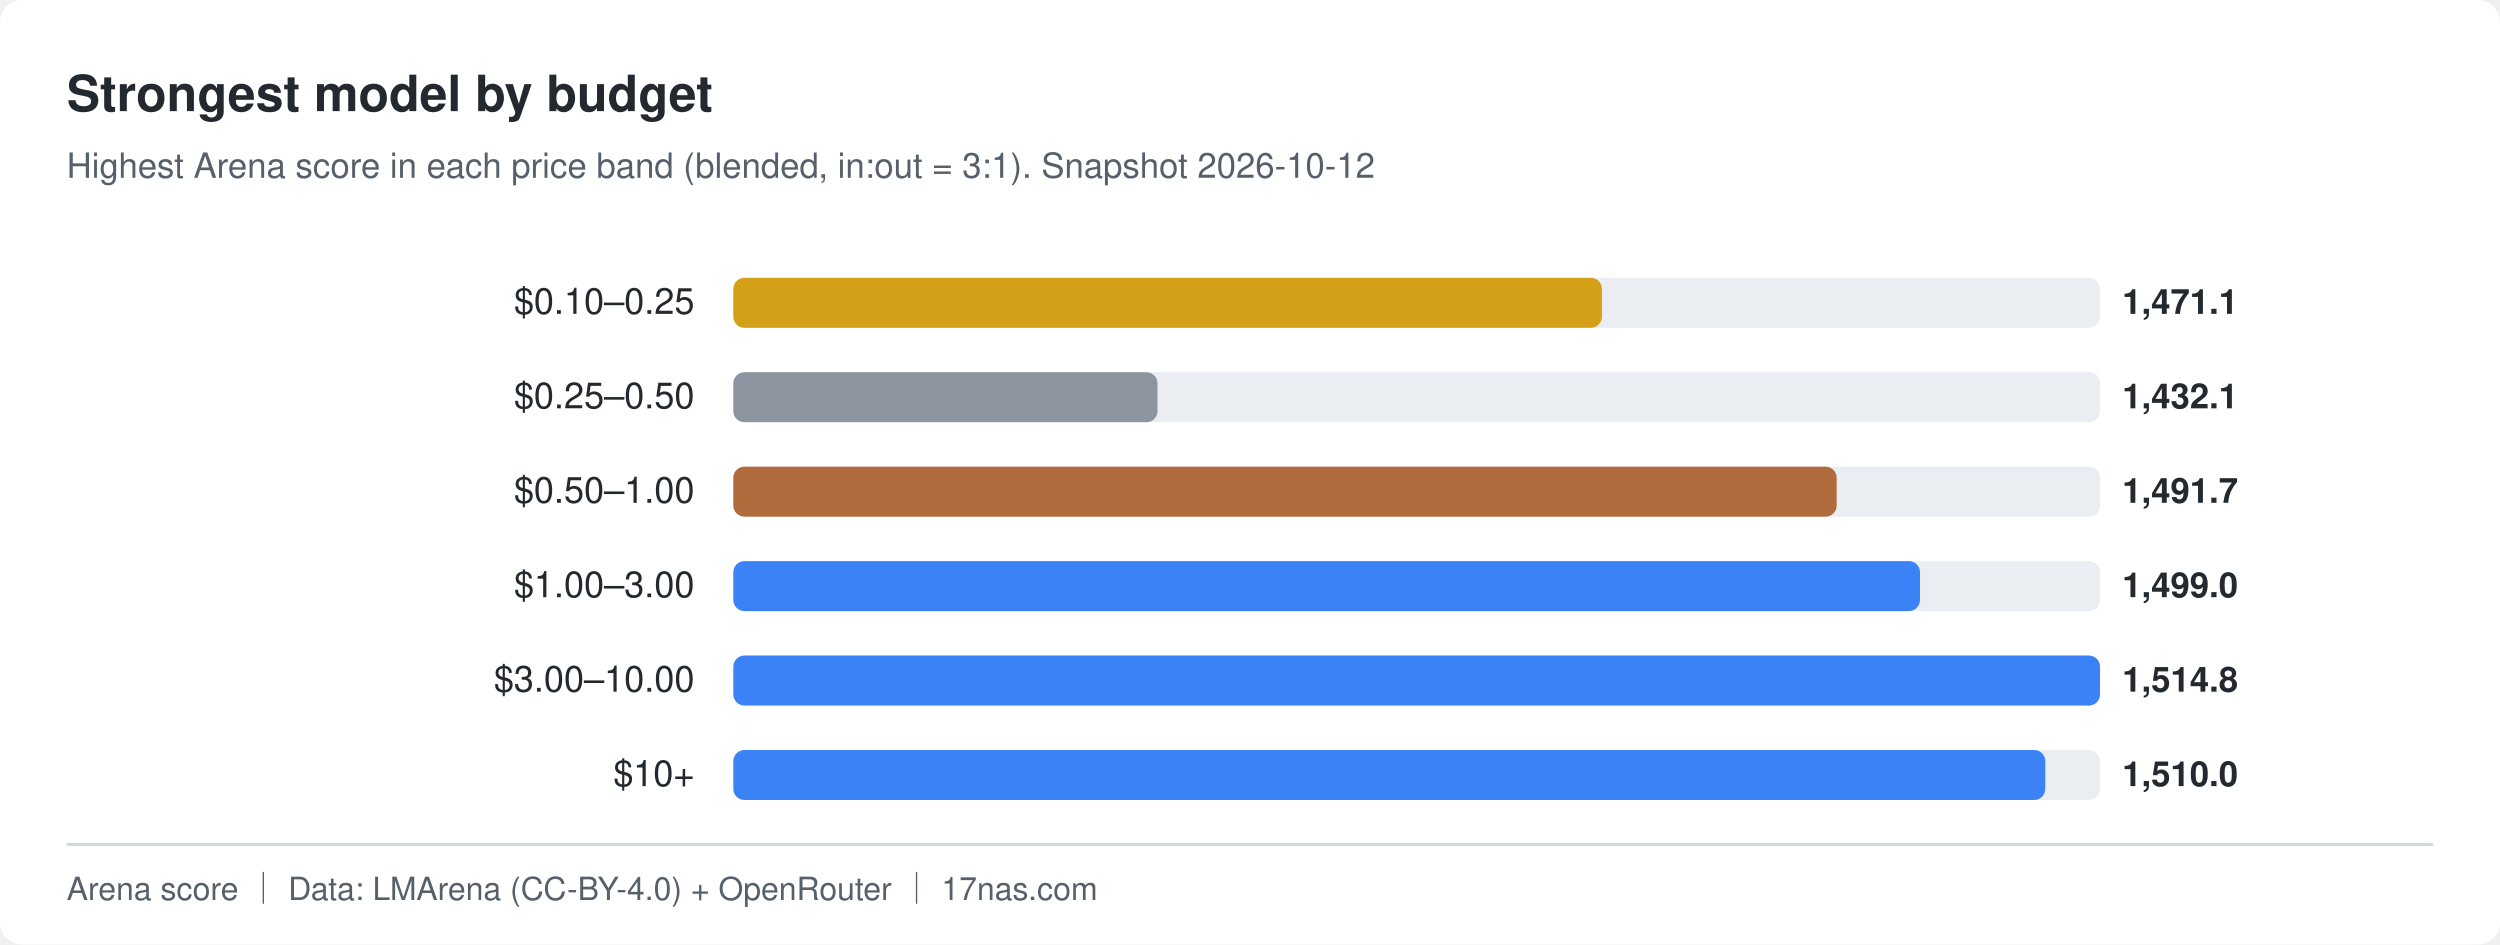
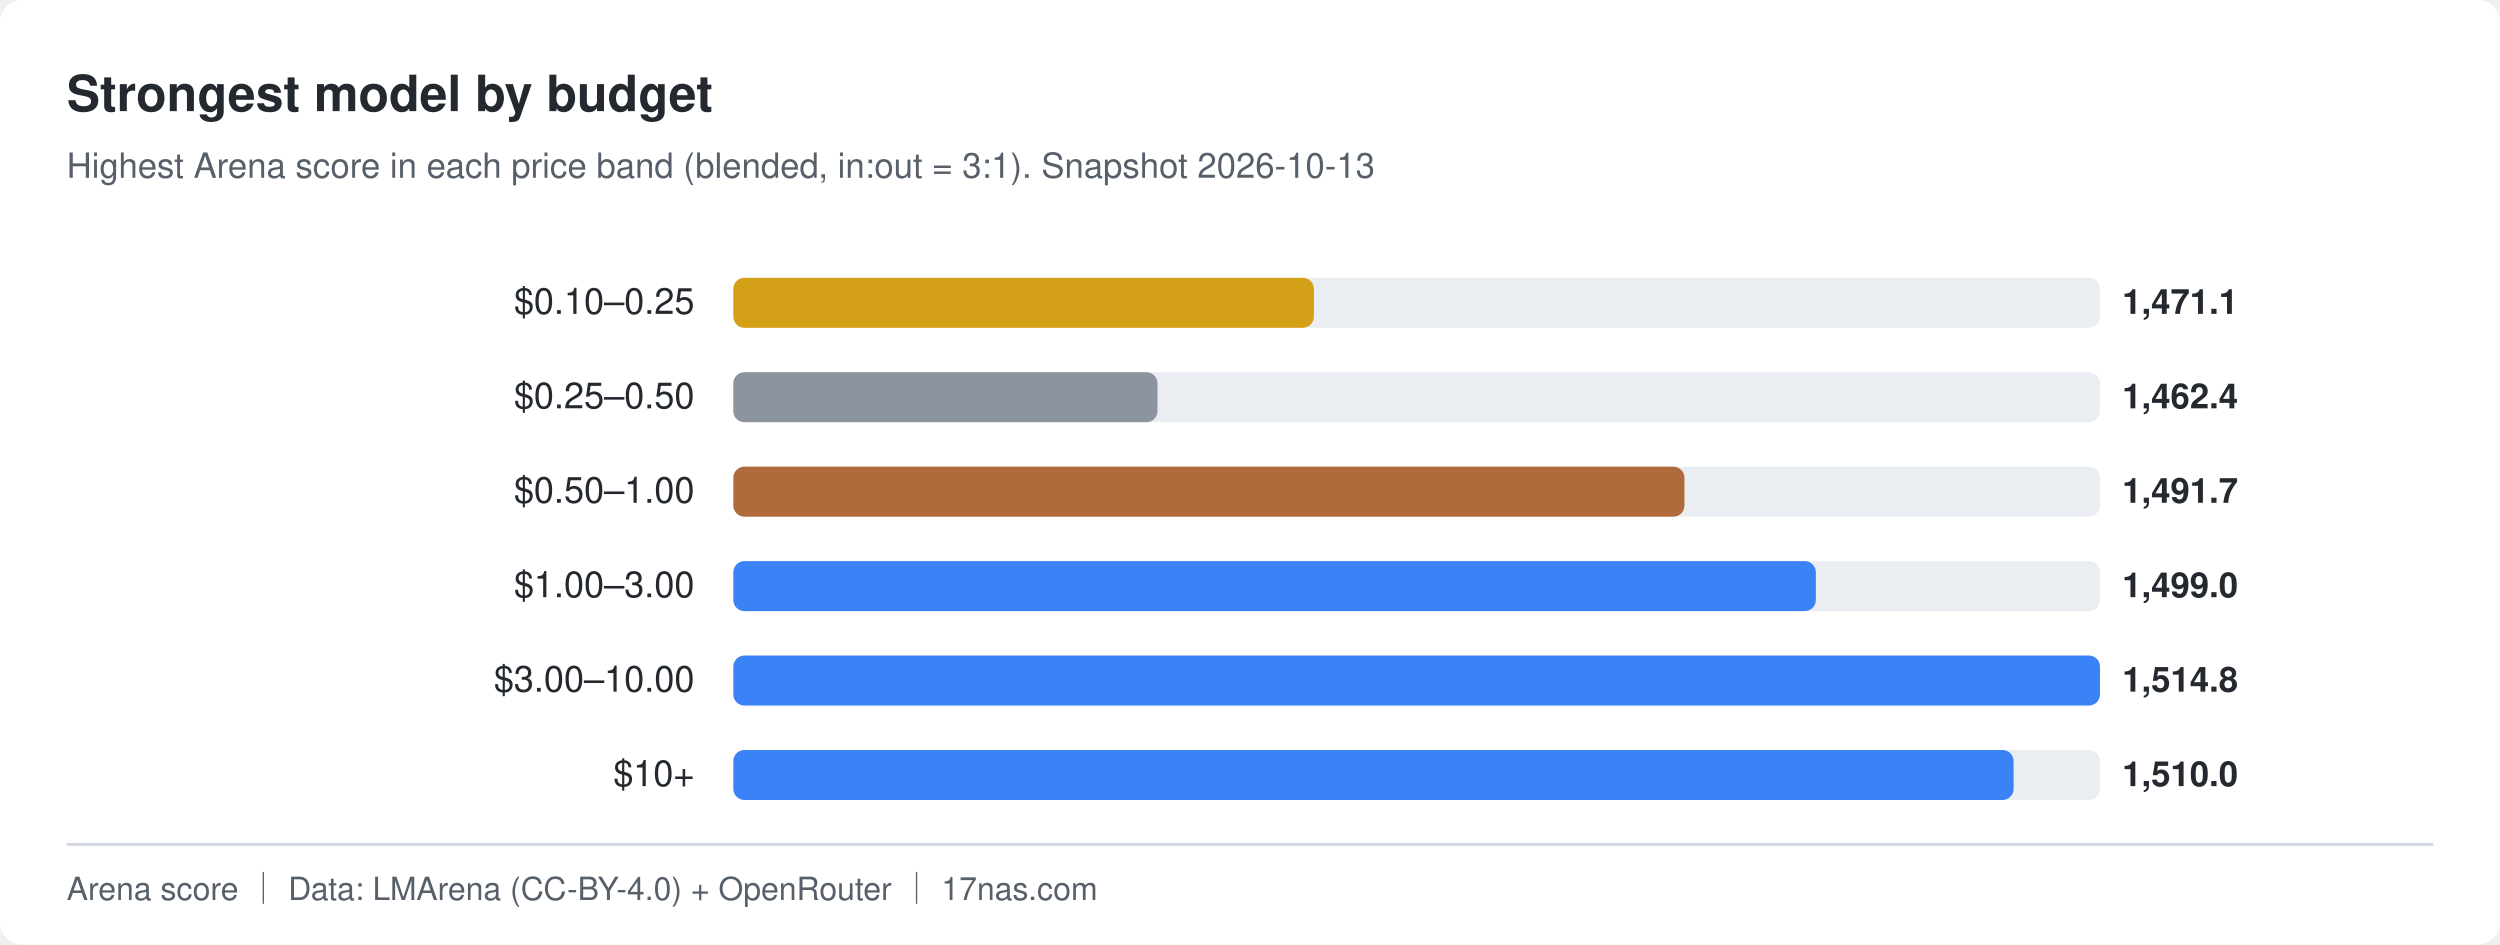
<svg xmlns="http://www.w3.org/2000/svg" width="900" height="340" viewBox="0 0 900 340" role="img" aria-label="Strongest model by budget">
  <style>
    .bg { fill: #ffffff; }
    .fg { fill: #24292f; }
    .muted { fill: #57606a; }
    .track { fill: #eaeef2; }
    .axis { stroke: #d0d7de; }
    @media (prefers-color-scheme: dark) {
      .bg { fill: #0d1117; }
      .fg { fill: #e6edf3; }
      .muted { fill: #8b949e; }
      .track { fill: #21262d; }
      .axis { stroke: #30363d; }
    }
  </style>
  <rect class="bg" x="0" y="0" width="900" height="340" rx="8" />
  <text class="fg" x="24" y="40" font-family="-apple-system,BlinkMacSystemFont,Segoe UI,Helvetica,Arial,sans-serif" font-size="18" font-weight="600">Strongest model by budget</text>
-   <text class="muted" x="24" y="64" font-family="-apple-system,BlinkMacSystemFont,Segoe UI,Helvetica,Arial,sans-serif" font-size="12.5">Highest Arena score in each price band (blended, in:out = 3:1). Snapshot 2026-10-12</text>
+   <text class="muted" x="24" y="64" font-family="-apple-system,BlinkMacSystemFont,Segoe UI,Helvetica,Arial,sans-serif" font-size="12.5">Highest Arena score in each price band (blended, in:out = 3:1). Snapshot 2026-10-13</text>
  <text class="fg" x="250" y="113" text-anchor="end" font-family="-apple-system,BlinkMacSystemFont,Segoe UI,Helvetica,Arial,sans-serif" font-size="13">$0.10–0.25</text>
  <rect class="track" x="264" y="100" width="492" height="18" rx="4" />
-   <rect x="264" y="100" width="312.7" height="18" rx="4" fill="#d4a017" />
+   <rect x="264" y="100" width="209.0" height="18" rx="4" fill="#d4a017" />
  <text class="fg" x="764" y="113" font-family="-apple-system,BlinkMacSystemFont,Segoe UI,Helvetica,Arial,sans-serif" font-size="12.5" font-weight="600">1,471.1</text>
  <text class="fg" x="250" y="147" text-anchor="end" font-family="-apple-system,BlinkMacSystemFont,Segoe UI,Helvetica,Arial,sans-serif" font-size="13">$0.25–0.50</text>
  <rect class="track" x="264" y="134" width="492" height="18" rx="4" />
  <rect x="264" y="134" width="152.7" height="18" rx="4" fill="#8c959f" />
-   <text class="fg" x="764" y="147" font-family="-apple-system,BlinkMacSystemFont,Segoe UI,Helvetica,Arial,sans-serif" font-size="12.5" font-weight="600">1,432.1</text>
+   <text class="fg" x="764" y="147" font-family="-apple-system,BlinkMacSystemFont,Segoe UI,Helvetica,Arial,sans-serif" font-size="12.5" font-weight="600">1,462.4</text>
  <text class="fg" x="250" y="181" text-anchor="end" font-family="-apple-system,BlinkMacSystemFont,Segoe UI,Helvetica,Arial,sans-serif" font-size="13">$0.50–1.00</text>
  <rect class="track" x="264" y="168" width="492" height="18" rx="4" />
-   <rect x="264" y="168" width="397.2" height="18" rx="4" fill="#b06a3b" />
+   <rect x="264" y="168" width="342.4" height="18" rx="4" fill="#b06a3b" />
  <text class="fg" x="764" y="181" font-family="-apple-system,BlinkMacSystemFont,Segoe UI,Helvetica,Arial,sans-serif" font-size="12.5" font-weight="600">1,491.7</text>
  <text class="fg" x="250" y="215" text-anchor="end" font-family="-apple-system,BlinkMacSystemFont,Segoe UI,Helvetica,Arial,sans-serif" font-size="13">$1.00–3.00</text>
  <rect class="track" x="264" y="202" width="492" height="18" rx="4" />
-   <rect x="264" y="202" width="427.2" height="18" rx="4" fill="#3b82f6" />
+   <rect x="264" y="202" width="389.7" height="18" rx="4" fill="#3b82f6" />
  <text class="fg" x="764" y="215" font-family="-apple-system,BlinkMacSystemFont,Segoe UI,Helvetica,Arial,sans-serif" font-size="12.5" font-weight="600">1,499.0</text>
  <text class="fg" x="250" y="249" text-anchor="end" font-family="-apple-system,BlinkMacSystemFont,Segoe UI,Helvetica,Arial,sans-serif" font-size="13">$3.00–10.00</text>
  <rect class="track" x="264" y="236" width="492" height="18" rx="4" />
  <rect x="264" y="236" width="492.0" height="18" rx="4" fill="#3b82f6" />
  <text class="fg" x="764" y="249" font-family="-apple-system,BlinkMacSystemFont,Segoe UI,Helvetica,Arial,sans-serif" font-size="12.5" font-weight="600">1,514.8</text>
  <text class="fg" x="250" y="283" text-anchor="end" font-family="-apple-system,BlinkMacSystemFont,Segoe UI,Helvetica,Arial,sans-serif" font-size="13">$10+</text>
  <rect class="track" x="264" y="270" width="492" height="18" rx="4" />
-   <rect x="264" y="270" width="472.3" height="18" rx="4" fill="#3b82f6" />
+   <rect x="264" y="270" width="460.9" height="18" rx="4" fill="#3b82f6" />
  <text class="fg" x="764" y="283" font-family="-apple-system,BlinkMacSystemFont,Segoe UI,Helvetica,Arial,sans-serif" font-size="12.5" font-weight="600">1,510.0</text>
  <line class="axis" x1="24" y1="304" x2="876" y2="304" stroke-width="1" />
  <text class="muted" x="24" y="324" font-family="-apple-system,BlinkMacSystemFont,Segoe UI,Helvetica,Arial,sans-serif" font-size="11.5">Arena score ｜ Data: LMArena (CC-BY-4.0) + OpenRouter ｜ 17nas.com</text>
</svg>
